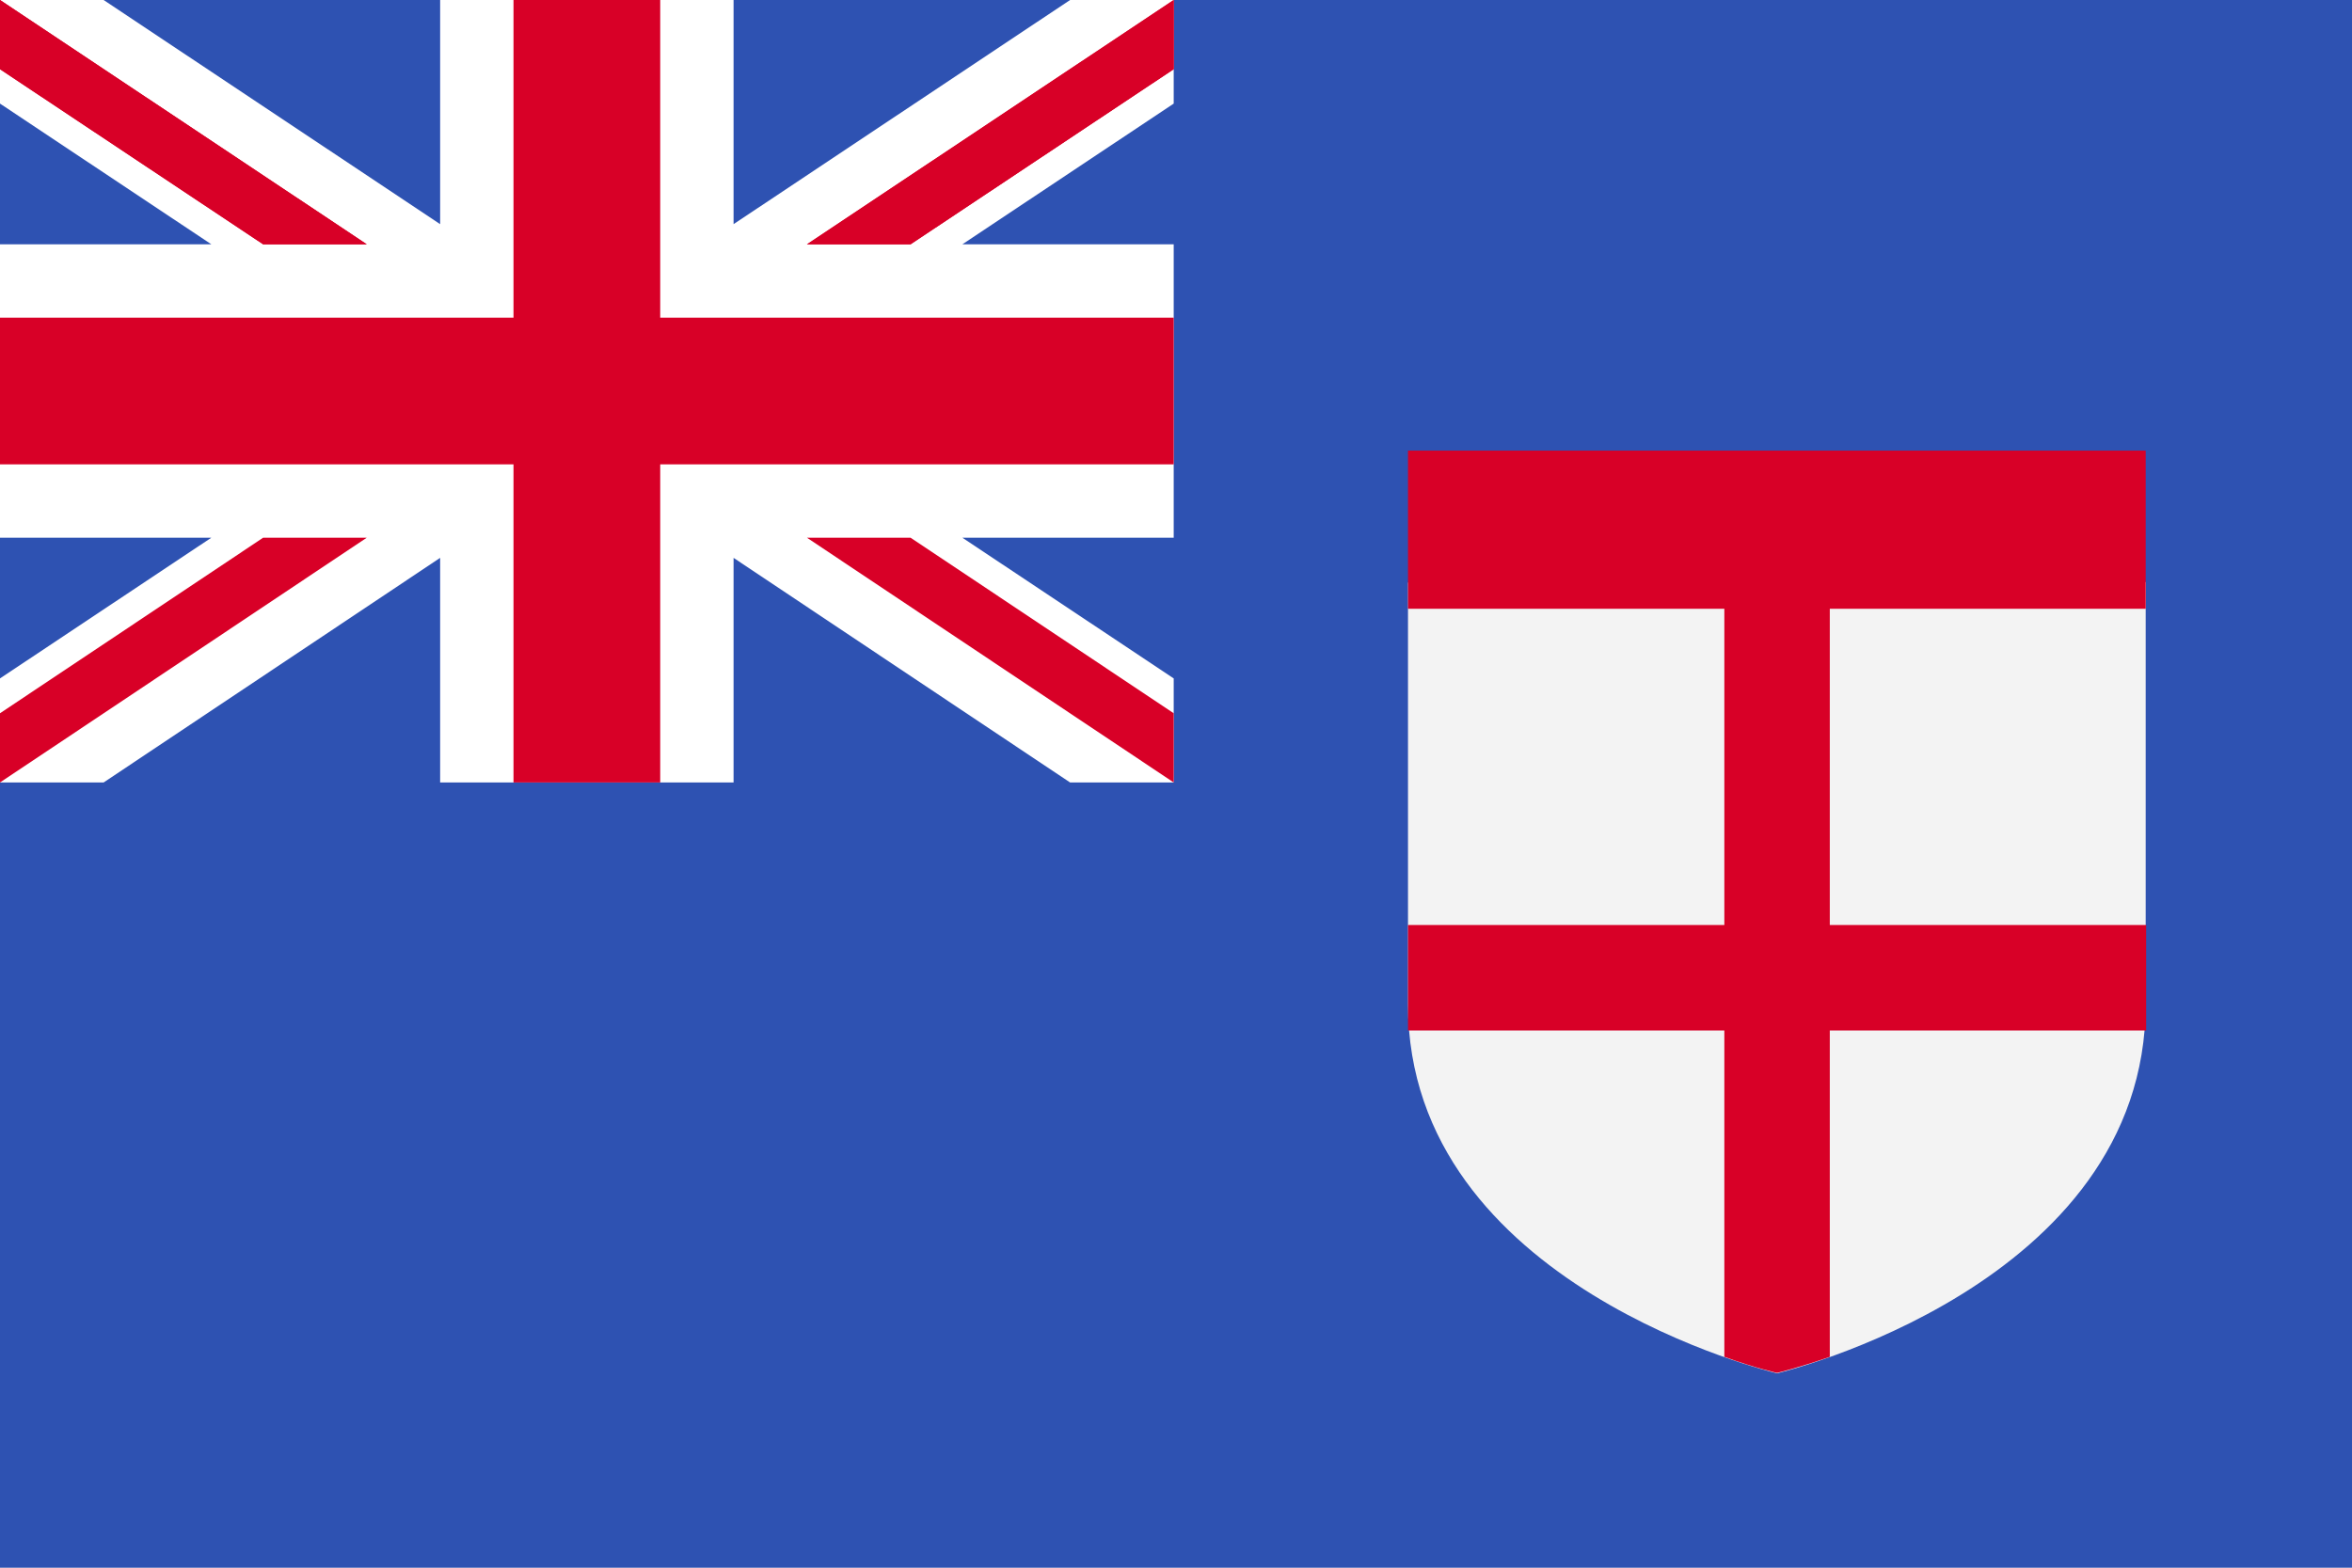
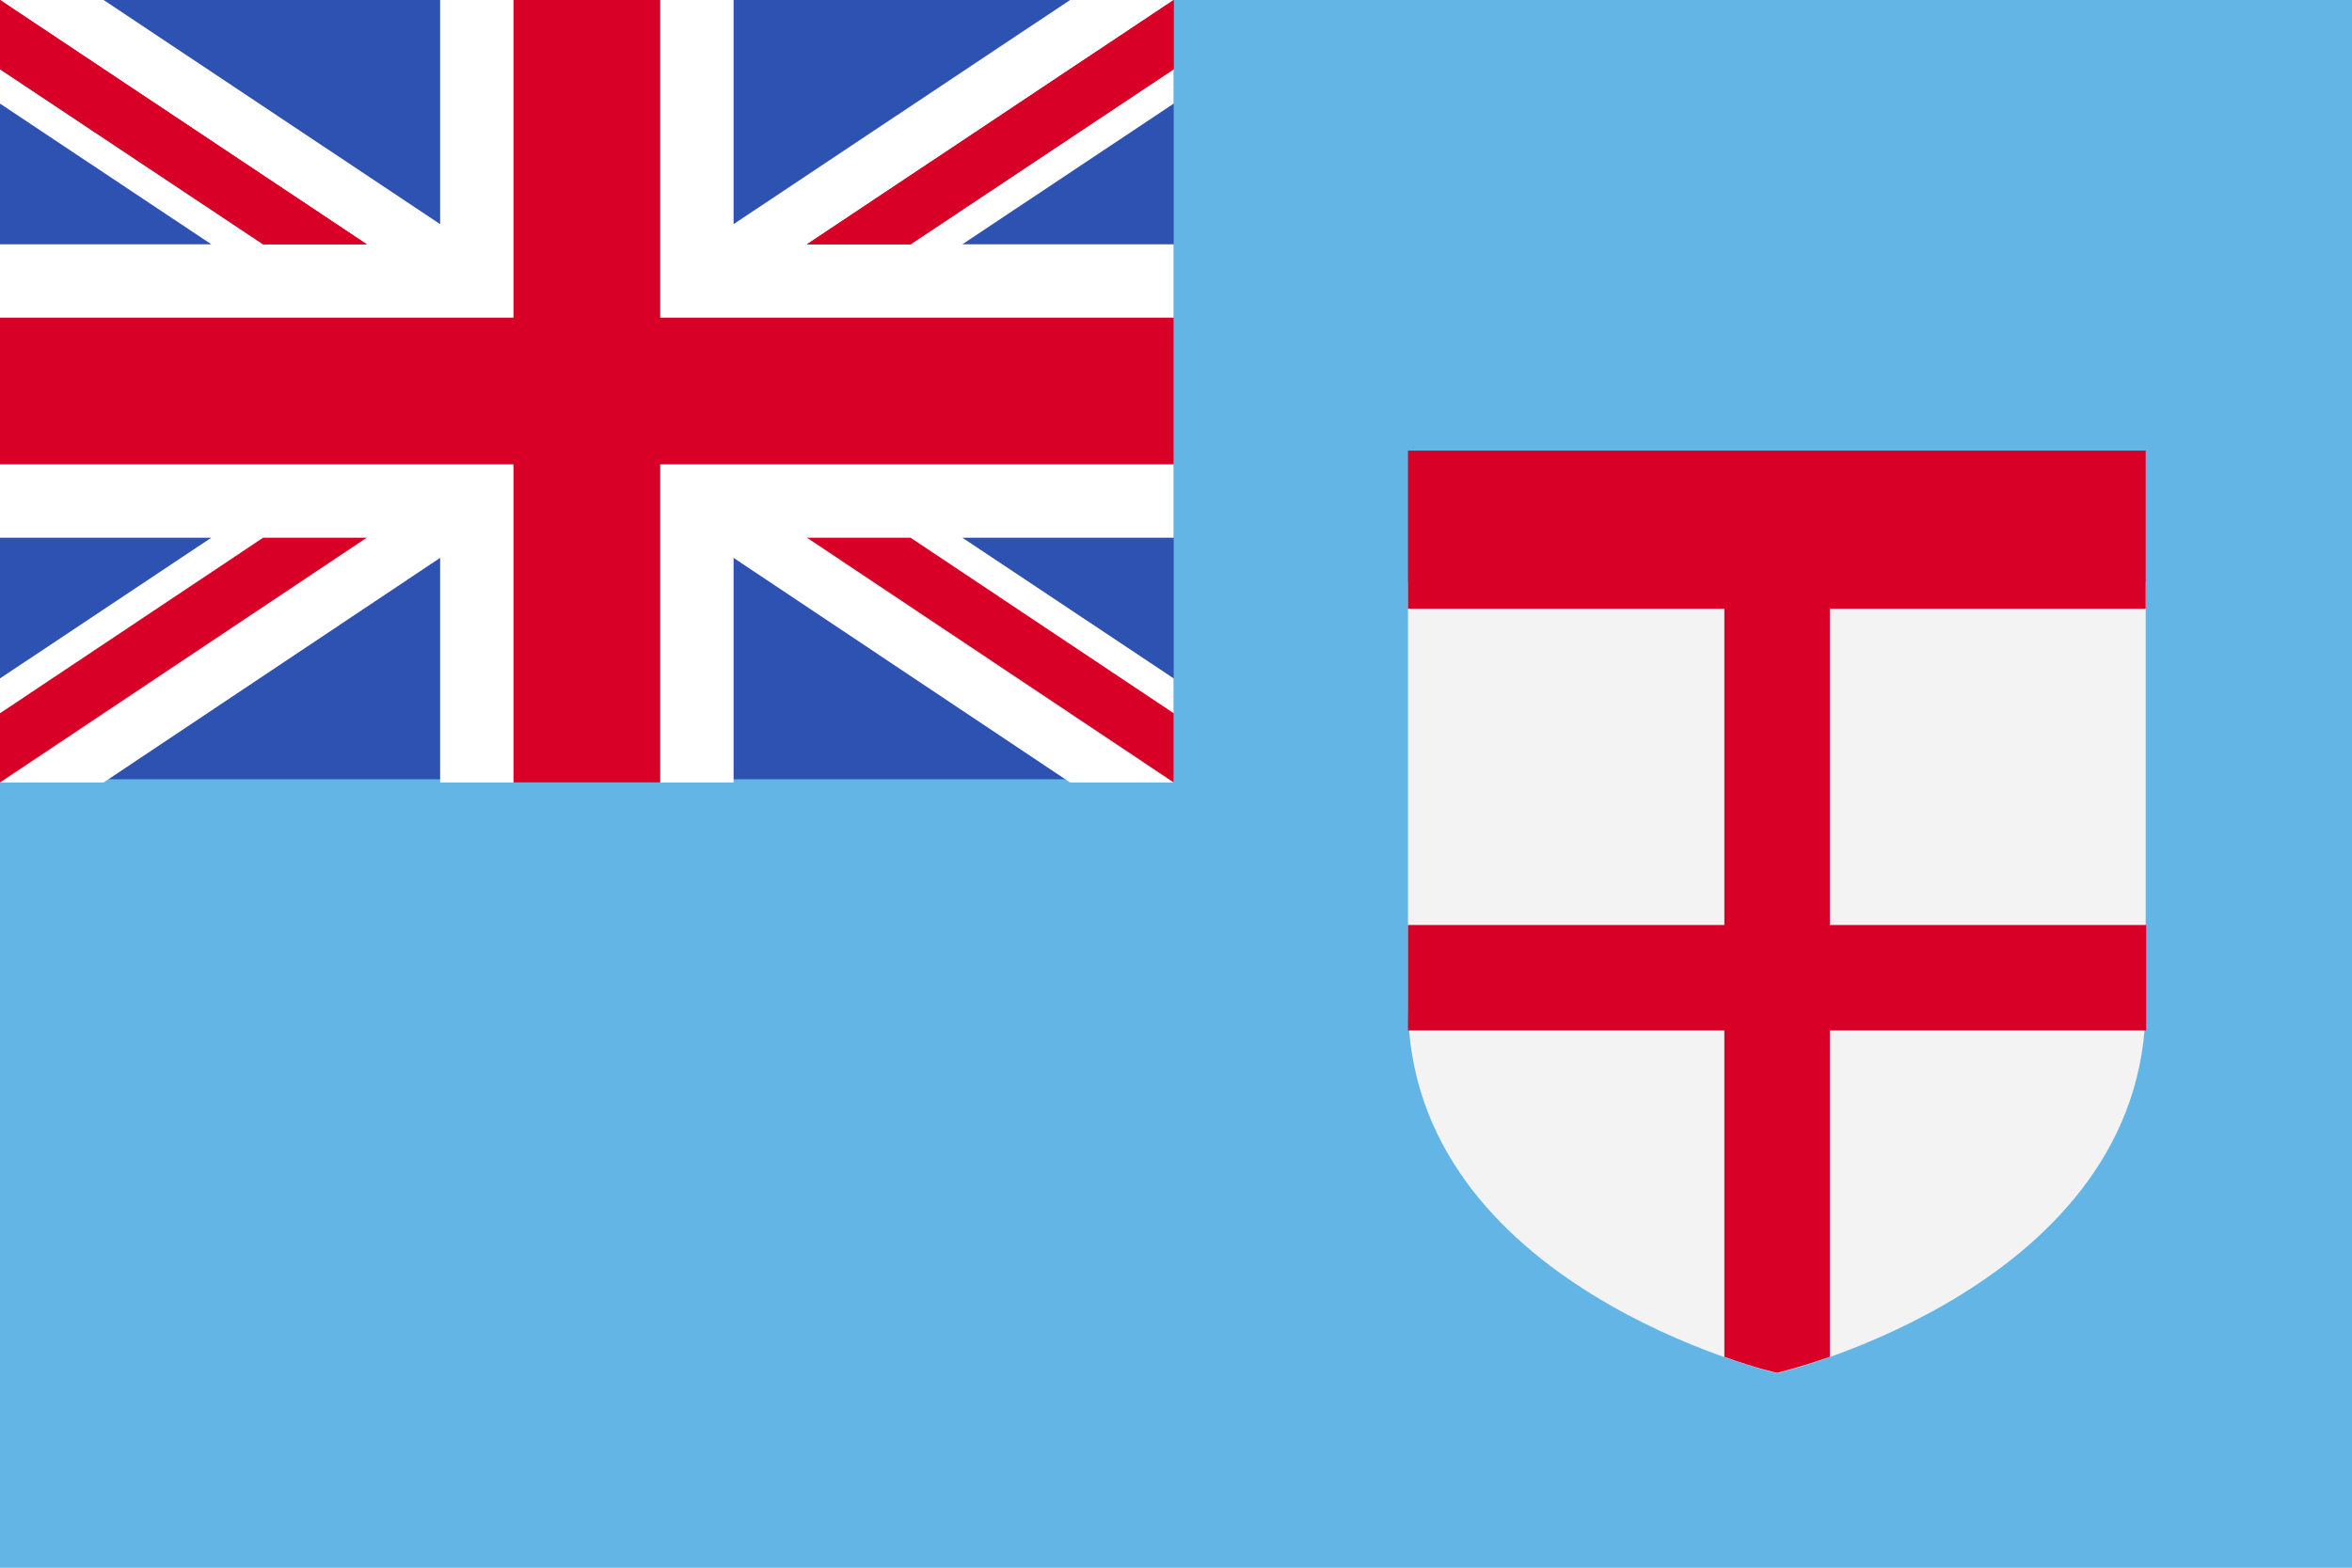
<svg xmlns="http://www.w3.org/2000/svg" viewBox="0 0 513 342">
-   <path fill="#2E52B2" d="M0 0h513v342H0z" />
+   <path fill="#62b5e5" d="M0 0h513v342H0z" />
+   <path fill="#2E52B2" d="M0 0h256v170H0z" />
  <path fill="#FFF" d="M256 0v22.6l-46.1 30.7H256v64h-46.1L256 148v22.7h-22.6l-73.4-49v49H96v-49l-73.4 49H0V148l46.1-30.7H0v-64h46.1L0 22.6V0h22.6L96 48.9V0h64v48.9L233.4 0z" />
  <g fill="#D80027">
    <path d="M144 0h-32v69.3H0v32h112v69.4h32v-69.4h112v-32H144z" />
    <path d="M0 0v15.1l57.4 38.2H80zM256 0v15.1l-57.4 38.2H176z" />
    <path d="M0 0v15.1l57.4 38.2H80zM256 0v15.1l-57.4 38.2H176zM0 170.7v-15.1l57.4-38.3H80zM256 170.7v-15.1l-57.4-38.3H176z" />
  </g>
  <path fill="#F3F3F3" d="M307.1 127.1v92c0 61.6 80.5 80.5 80.5 80.5s80.4-19 80.4-80.6v-92l-80.5-23-80.4 23.1z" />
  <path fill="#D80027" d="M468 132.8V98.3H307.1v34.5h69v69h-69v23h69V296c6.9 2.5 11.5 3.5 11.5 3.5s4.6-1.1 11.5-3.5v-71.2h69v-23h-69v-69H468z" />
</svg>
